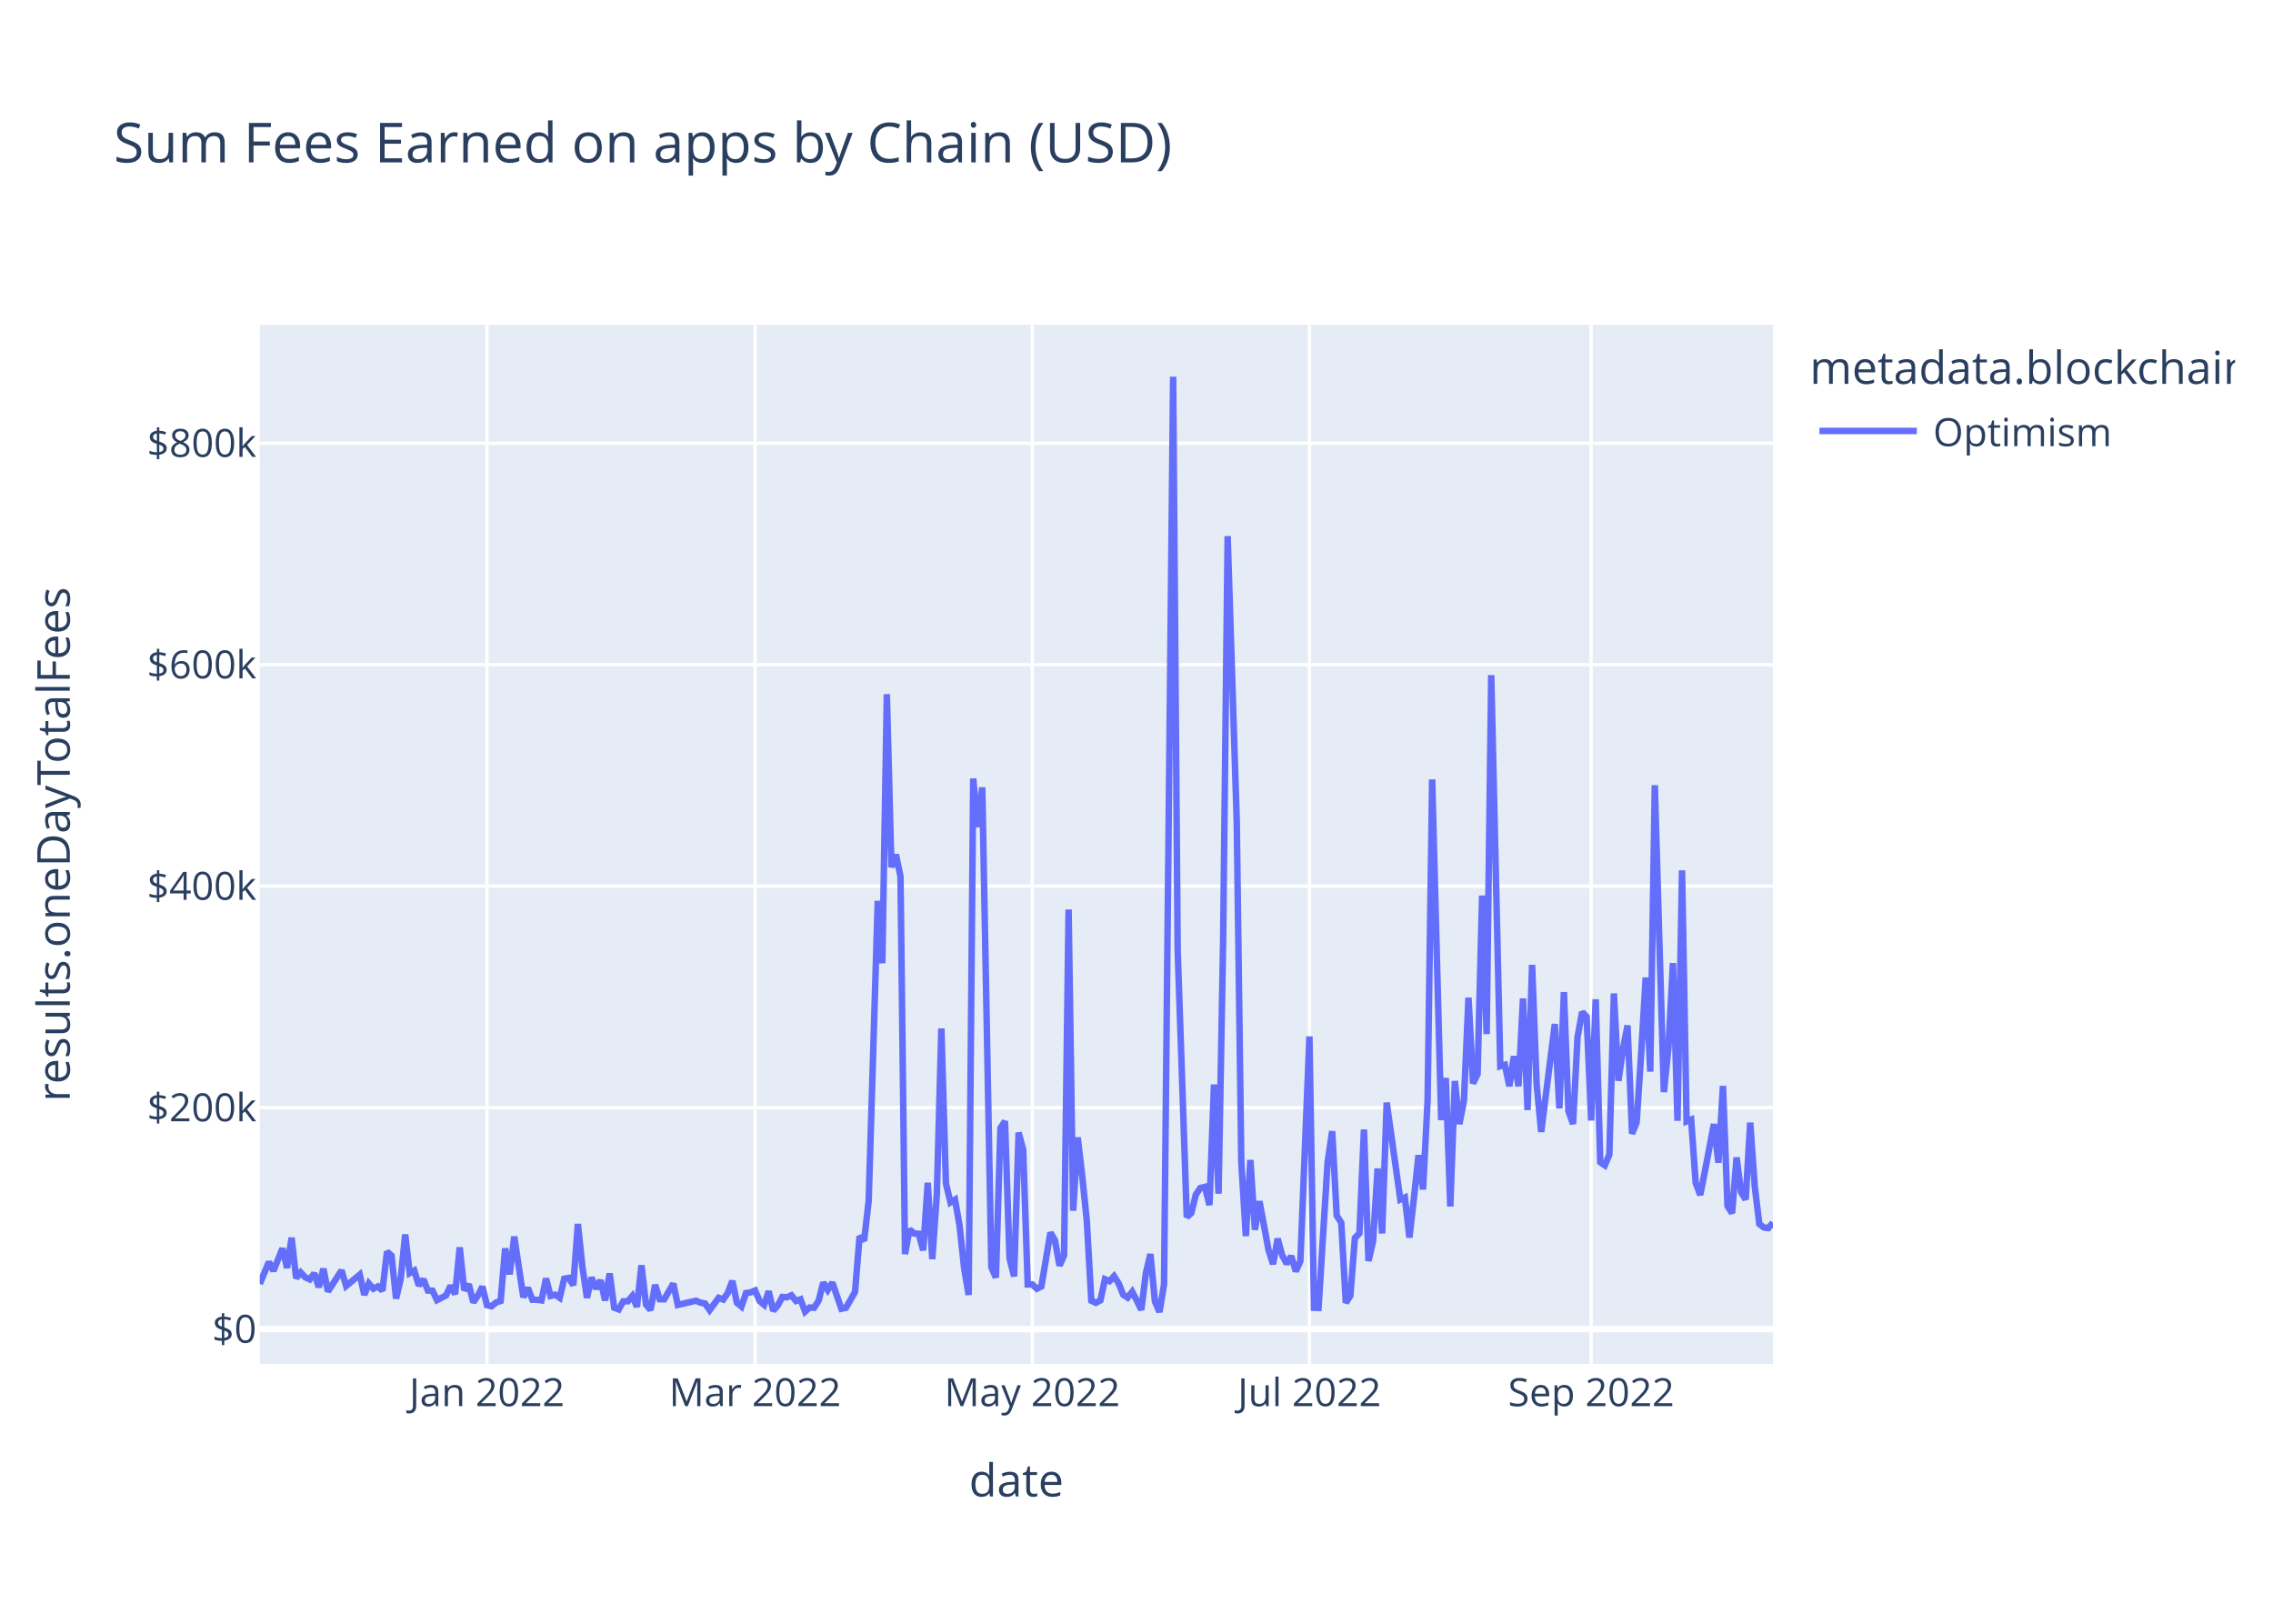
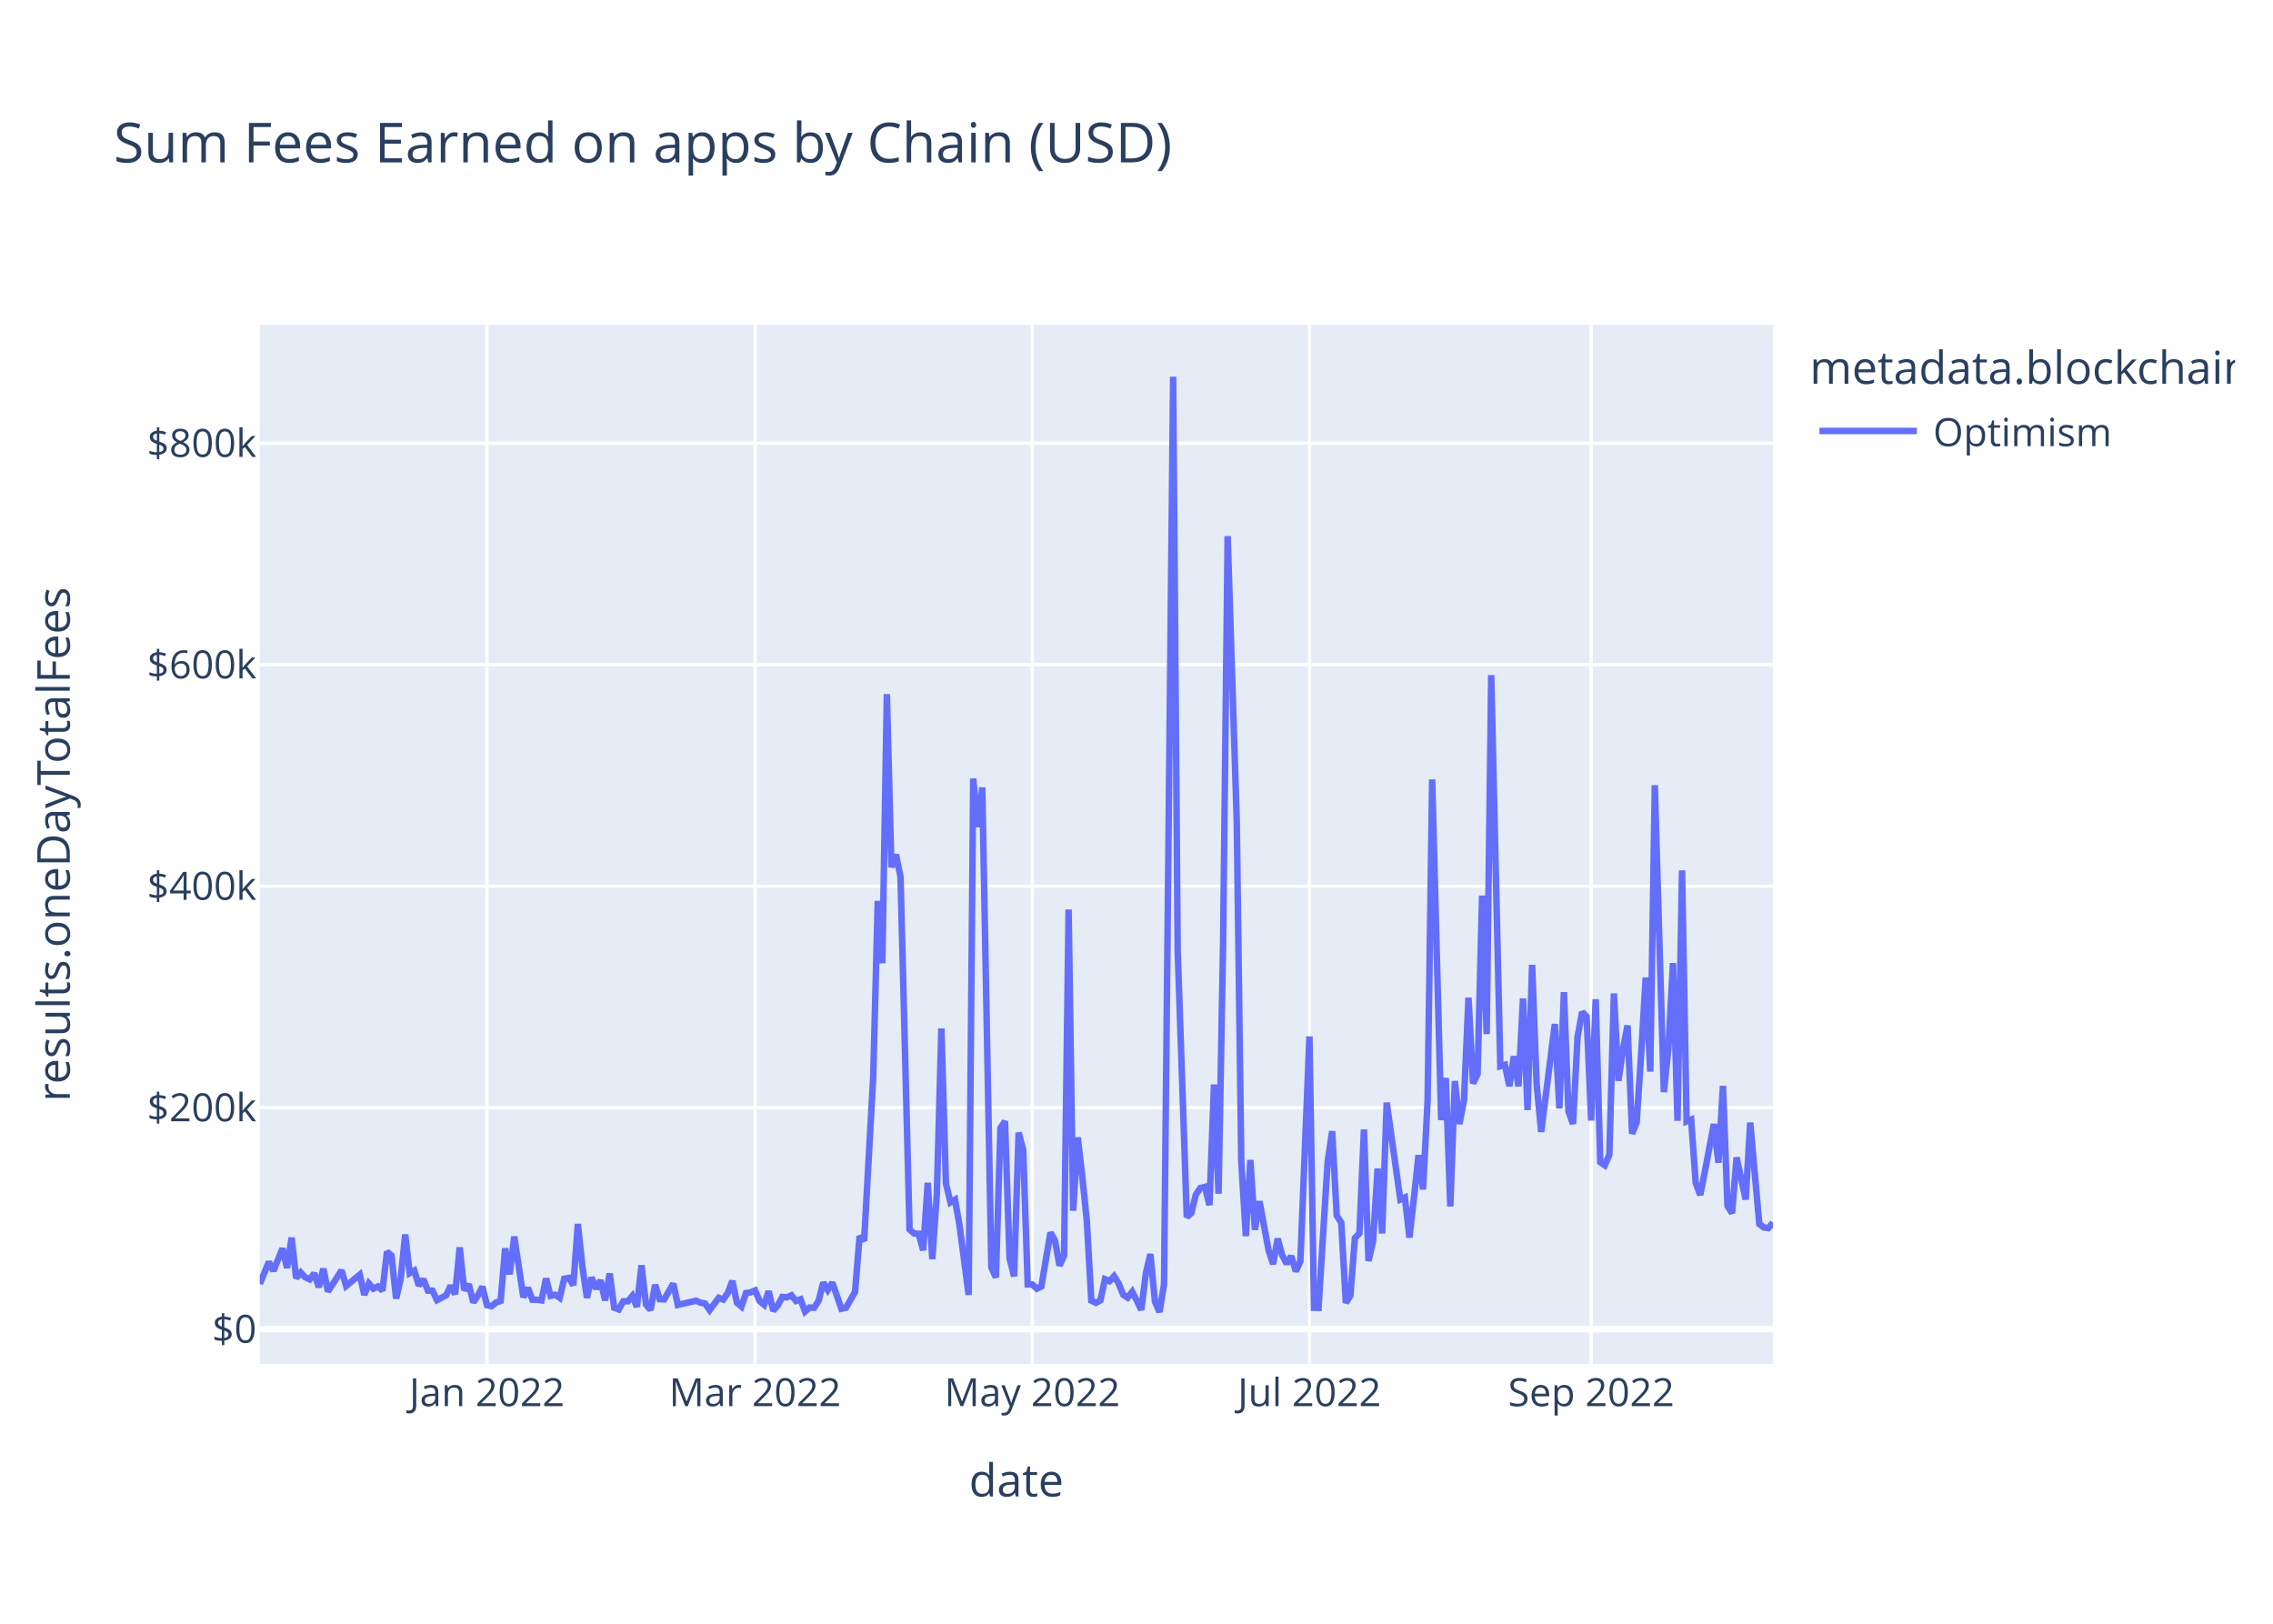
<svg xmlns="http://www.w3.org/2000/svg" class="main-svg" width="700" height="500" style="" viewBox="0 0 700 500">
  <rect x="0" y="0" width="700" height="500" style="fill: rgb(255, 255, 255); fill-opacity: 1;" />
-   <defs id="defs-00ca73">
+   <defs id="defs-0a6c3a">
    <g class="clips">
-       <clipPath id="clip00ca73xyplot" class="plotclip">
+       <clipPath id="clip0a6c3axyplot" class="plotclip">
        <rect width="466" height="320" />
      </clipPath>
-       <clipPath class="axesclip" id="clip00ca73x">
+       <clipPath class="axesclip" id="clip0a6c3ax">
        <rect x="80" y="0" width="466" height="500" />
      </clipPath>
-       <clipPath class="axesclip" id="clip00ca73y">
+       <clipPath class="axesclip" id="clip0a6c3ay">
        <rect x="0" y="100" width="700" height="320" />
      </clipPath>
-       <clipPath class="axesclip" id="clip00ca73xy">
+       <clipPath class="axesclip" id="clip0a6c3axy">
        <rect x="80" y="100" width="466" height="320" />
      </clipPath>
    </g>
    <g class="gradients" />
    <g class="patterns" />
  </defs>
  <g class="bglayer">
    <rect class="bg" x="80" y="100" width="466" height="320" style="fill: rgb(229, 236, 246); fill-opacity: 1; stroke-width: 0;" />
  </g>
  <g class="layer-below">
    <g class="imagelayer" />
    <g class="shapelayer" />
  </g>
  <g class="cartesianlayer">
    <g class="subplot xy">
      <g class="layer-subplot">
        <g class="shapelayer" />
        <g class="imagelayer" />
      </g>
      <g class="minor-gridlayer">
        <g class="x" />
        <g class="y" />
      </g>
      <g class="gridlayer">
        <g class="x">
          <path class="xgrid crisp" transform="translate(149.97,0)" d="M0,100v320" style="stroke: rgb(255, 255, 255); stroke-opacity: 1; stroke-width: 1px;" />
          <path class="xgrid crisp" transform="translate(232.53,0)" d="M0,100v320" style="stroke: rgb(255, 255, 255); stroke-opacity: 1; stroke-width: 1px;" />
          <path class="xgrid crisp" transform="translate(317.9,0)" d="M0,100v320" style="stroke: rgb(255, 255, 255); stroke-opacity: 1; stroke-width: 1px;" />
          <path class="xgrid crisp" transform="translate(403.26,0)" d="M0,100v320" style="stroke: rgb(255, 255, 255); stroke-opacity: 1; stroke-width: 1px;" />
          <path class="xgrid crisp" transform="translate(490.02,0)" d="M0,100v320" style="stroke: rgb(255, 255, 255); stroke-opacity: 1; stroke-width: 1px;" />
        </g>
        <g class="y">
          <path class="ygrid crisp" transform="translate(0,341.08)" d="M80,0h466" style="stroke: rgb(255, 255, 255); stroke-opacity: 1; stroke-width: 1px;" />
          <path class="ygrid crisp" transform="translate(0,272.88)" d="M80,0h466" style="stroke: rgb(255, 255, 255); stroke-opacity: 1; stroke-width: 1px;" />
          <path class="ygrid crisp" transform="translate(0,204.69)" d="M80,0h466" style="stroke: rgb(255, 255, 255); stroke-opacity: 1; stroke-width: 1px;" />
          <path class="ygrid crisp" transform="translate(0,136.49)" d="M80,0h466" style="stroke: rgb(255, 255, 255); stroke-opacity: 1; stroke-width: 1px;" />
        </g>
      </g>
      <g class="zerolinelayer">
        <path class="yzl zl crisp" transform="translate(0,409.28)" d="M80,0h466" style="stroke: rgb(255, 255, 255); stroke-opacity: 1; stroke-width: 2px;" />
      </g>
      <path class="xlines-below" />
      <path class="ylines-below" />
      <g class="overlines-below" />
      <g class="xaxislayer-below" />
      <g class="yaxislayer-below" />
      <g class="overaxes-below" />
-       <g class="plot" transform="translate(80,100)" clip-path="url(#clip00ca73xyplot)">
+       <g class="plot" transform="translate(80,100)" clip-path="url(#clip0a6c3axyplot)">
        <g class="scatterlayer mlayer">
-           <g class="trace scatter trace76d9d9" style="stroke-miterlimit: 2; opacity: 1;">
+           <g class="trace scatter trace6bd1bc" style="stroke-miterlimit: 2; opacity: 1;">
            <g class="fills" />
            <g class="errorbars" />
            <g class="lines">
-               <path class="js-line" d="M0,295.36L2.8,288.59L4.2,291.34L7,284.43L8.4,290.43L9.8,281.13L11.2,293.58L12.59,291.83L13.99,293.32L15.39,293.96L16.79,292.11L18.19,296.36L19.59,290.66L20.99,297.69L22.39,295.54L25.19,291.19L26.59,295.99L30.79,292.51L32.19,298.72L33.59,295.22L34.98,296.83L36.38,296.14L37.78,297.42L39.18,285.43L40.58,286.66L41.98,299.87L43.38,293.92L44.78,280.14L46.18,292.04L47.58,291.25L48.98,295.86L50.38,293.93L51.78,297.41L53.18,297.44L54.58,300.34L57.38,298.89L58.77,295.92L60.17,298.52L61.57,284.11L62.97,297.31L64.37,295.47L65.77,301.05L67.17,298.94L68.57,296.2L69.97,301.91L71.37,302.23L72.77,301.08L74.17,300.61L75.57,284.42L76.97,292.4L78.37,280.78L81.17,299.45L82.56,296.58L83.96,300.22L85.36,300.24L86.76,300.43L88.16,293.69L89.56,299.05L90.96,298.69L92.36,299.63L93.76,293.76L95.16,293.51L96.56,295.75L97.96,276.9L99.36,290.07L100.76,299.64L102.16,293.38L103.56,296.84L104.95,294.23L106.35,300.45L107.75,292.14L109.15,302.68L110.55,303.21L111.95,300.7L113.35,300.7L114.75,299.05L116.15,302.43L117.55,289.63L118.95,301.72L120.35,303.37L121.75,295.64L123.15,300.06L124.55,300.11L127.35,295.28L128.74,301.82L134.34,300.53L135.74,301.12L137.14,301.4L138.54,303.42L141.34,299.64L142.74,300.17L144.14,298.11L145.54,294.43L146.94,301.16L148.34,302.33L149.74,298.17L151.14,297.97L152.53,297.38L153.93,300.62L155.33,301.79L156.73,297.62L158.13,303.63L159.53,301.96L160.93,299.38L162.33,299.49L163.73,298.87L165.13,300.61L166.53,300.1L167.93,303.87L169.33,302.62L170.73,302.69L172.13,300.47L173.53,294.93L174.92,297.22L176.32,294.94L179.12,303.01L180.52,302.7L183.32,297.82L184.72,280.69L186.12,282.05L187.52,269.8L190.32,177.42L191.72,196.61L193.12,113.76L194.52,167.03L195.92,163.17L197.32,169.92L198.71,286.16L200.11,278.6L201.51,279.82L202.91,279.91L204.31,285L205.71,264.21L207.11,287.71L208.51,267.8L209.91,216.69L211.31,264.42L212.71,270.26L214.11,269.42L215.51,277.4L216.91,290.48L218.31,298.74L219.71,139.73L221.11,154.68L222.5,142.47L225.3,290.23L226.7,293.39L228.1,247.38L229.5,245.26L230.9,287.48L232.3,293.03L233.7,248.76L235.1,254.05L236.5,295.52L237.9,295.51L239.3,296.83L240.7,296.14L243.5,279.54L244.89,281.96L246.29,289.72L247.69,286.64L249.09,180.07L250.49,272.82L251.89,250.24L253.29,262.2L254.69,275.83L256.09,300.53L257.49,301.18L258.89,300.42L260.29,293.91L261.69,294.5L263.09,292.99L264.49,295.18L265.89,298.67L267.29,299.58L268.68,297.78L270.08,300.46L271.48,303.35L272.88,292.06L274.28,286.17L275.68,300.76L277.08,304L278.48,295.52L281.28,16L282.68,192.62L285.48,274.77L286.88,273.54L288.28,267.84L289.68,265.81L291.08,265.48L292.47,271.09L293.87,233.95L295.27,267.57L296.67,190.2L298.07,65.08L300.87,152.69L302.27,257.76L303.67,280.62L305.07,257.2L306.47,278.7L307.87,269.9L310.67,284.96L312.07,289.26L313.47,281.42L314.86,286.51L316.26,289.15L317.66,286.79L319.06,291.48L320.46,288.38L323.26,219.15L324.66,302.7L326.06,302.74L327.46,280.24L328.86,257.84L330.26,248.32L331.66,274.32L333.06,276.5L334.46,301.18L335.86,298.99L337.26,281.21L338.65,279.8L340.05,247.82L341.45,288.29L342.85,282.2L344.25,259.82L345.65,279.82L347.05,239.53L351.25,269.37L352.65,268.74L354.05,281.07L355.45,268.81L356.85,255.72L358.25,266.27L359.65,238.8L361.05,140.01L363.84,244.9L365.24,231.94L366.64,271.5L368.04,232.88L369.44,246.13L370.84,238.9L372.24,207.22L373.64,233.64L375.04,230.74L376.44,175.78L377.84,218.42L379.24,107.89L382.04,228.32L383.44,227.91L384.83,234.44L386.23,225.25L387.63,234.51L389.03,207.46L390.43,241.83L391.83,197.11L393.23,233.89L394.63,248.55L398.83,215.33L400.23,241.31L401.63,205.5L403.03,242.17L404.43,246.1L405.83,219.33L407.23,211.64L408.62,213.07L410.02,245.04L411.42,207.71L412.82,257.87L414.22,258.84L415.62,255.56L417.02,205.91L418.42,232.79L419.82,223.07L421.22,215.77L422.62,249.11L424.02,245.66L425.42,224.45L426.82,201.01L428.22,229.99L429.62,141.8L431.02,189.8L432.41,236.29L433.81,222.74L435.21,196.57L436.61,245.13L438.01,168.01L439.41,245.31L440.81,244.75L442.21,264.24L443.61,267.97L445.01,260.91L447.81,246.13L449.21,258.03L450.61,234.39L452.01,271.37L453.41,273.59L454.8,256.42L456.2,267.13L457.6,269.37L459,245.69L460.4,265.32L461.8,276.89L463.2,277.98L464.6,278.15L466,276.5" style="vector-effect: non-scaling-stroke; fill: none; stroke: rgb(99, 110, 250); stroke-opacity: 1; stroke-width: 2px; opacity: 1;" />
+               <path class="js-line" d="M0,295.36L2.8,288.59L4.2,291.34L7,284.43L8.4,290.43L9.8,281.13L11.2,293.58L12.59,291.83L13.99,293.32L15.39,293.96L16.79,292.11L18.19,296.36L19.59,290.66L20.99,297.69L22.39,295.54L25.19,291.19L26.59,295.99L30.79,292.51L32.19,298.72L33.59,295.22L34.98,296.83L36.38,296.14L37.78,297.42L39.18,285.43L40.58,286.66L41.98,299.87L43.38,293.92L44.78,280.14L46.18,292.04L47.58,291.25L48.98,295.86L50.38,293.93L51.78,297.41L53.18,297.44L54.58,300.34L57.38,298.89L58.77,295.92L60.17,298.52L61.57,284.11L62.97,297.31L64.37,295.47L65.77,301.05L67.17,298.94L68.57,296.2L69.97,301.91L71.37,302.23L72.77,301.08L74.17,300.61L75.57,284.42L76.97,292.4L78.37,280.78L81.17,299.45L82.56,296.58L83.96,300.22L85.36,300.24L86.76,300.43L88.16,293.69L89.56,299.05L90.96,298.69L92.36,299.63L93.76,293.76L95.16,293.51L96.56,295.75L97.96,276.9L99.36,290.07L100.76,299.64L102.16,293.38L103.56,296.84L104.95,294.23L106.35,300.45L107.75,292.14L109.15,302.68L110.55,303.21L111.95,300.7L113.35,300.7L114.75,299.05L116.15,302.43L117.55,289.63L118.95,301.72L120.35,303.37L121.75,295.64L123.15,300.06L124.55,300.11L127.35,295.28L128.74,301.82L134.34,300.53L135.74,301.12L137.14,301.4L138.54,303.42L141.34,299.64L142.74,300.17L144.14,298.11L145.54,294.43L146.94,301.16L148.34,302.33L149.74,298.17L151.14,297.97L152.53,297.38L153.93,300.62L155.33,301.79L156.73,297.62L158.13,303.63L159.53,301.96L160.93,299.38L162.33,299.49L163.73,298.87L165.13,300.61L166.53,300.1L167.93,303.87L169.33,302.62L170.73,302.69L172.13,300.47L173.53,294.93L174.92,297.22L176.32,294.94L179.12,303.01L180.52,302.7L183.32,297.82L184.72,280.69L186.12,282.05L188.92,231.54L190.32,177.42L191.72,196.61L193.12,113.76L194.52,167.03L195.92,163.17L197.32,169.92L200.11,278.6L201.51,279.82L202.91,279.91L204.31,285L205.71,264.21L207.11,287.71L208.51,267.8L209.91,216.69L211.31,264.42L212.71,270.26L214.11,269.42L215.51,277.4L218.31,298.74L219.71,139.73L221.11,154.68L222.5,142.47L225.3,290.23L226.7,293.39L228.1,247.38L229.5,245.26L230.9,287.48L232.3,293.03L233.7,248.76L235.1,254.05L236.5,295.52L237.9,295.51L239.3,296.83L240.7,296.14L243.5,279.54L244.89,281.96L246.29,289.72L247.69,286.64L249.09,180.07L250.49,272.82L251.89,250.24L253.29,262.2L254.69,275.83L256.09,300.53L257.49,301.18L258.89,300.42L260.29,293.91L261.69,294.5L263.09,292.99L264.49,295.18L265.89,298.67L267.29,299.58L268.68,297.78L270.08,300.46L271.48,303.35L272.88,292.06L274.28,286.17L275.68,300.76L277.08,304L278.48,295.52L281.28,16L282.68,192.62L285.48,274.77L286.88,273.54L288.28,267.84L289.68,265.81L291.08,265.48L292.47,271.09L293.87,233.95L295.27,267.57L296.67,190.2L298.07,65.08L300.87,152.69L302.27,257.76L303.67,280.62L305.07,257.2L306.47,278.7L307.87,269.9L310.67,284.96L312.07,289.26L313.47,281.42L314.86,286.51L316.26,289.15L317.66,286.79L319.06,291.48L320.46,288.38L323.26,219.15L324.66,302.7L326.06,302.74L327.46,280.24L328.86,257.84L330.26,248.32L331.66,274.32L333.06,276.5L334.46,301.18L335.86,298.99L337.26,281.21L338.65,279.8L340.05,247.82L341.45,288.29L342.85,282.2L344.25,259.82L345.65,279.82L347.05,239.53L351.25,269.37L352.65,268.74L354.05,281.07L355.45,268.81L356.85,255.72L358.25,266.27L359.65,238.8L361.05,140.01L363.84,244.9L365.24,231.94L366.64,271.5L368.04,232.88L369.44,246.13L370.84,238.9L372.24,207.22L373.64,233.64L375.04,230.74L376.44,175.78L377.84,218.42L379.24,107.89L382.04,228.32L383.44,227.91L384.83,234.44L386.23,225.25L387.63,234.51L389.03,207.46L390.43,241.83L391.83,197.11L393.23,233.89L394.63,248.55L398.83,215.33L400.23,241.31L401.63,205.5L403.03,242.17L404.43,246.1L405.83,219.33L407.23,211.64L408.62,213.07L410.02,245.04L411.42,207.71L412.82,257.87L414.22,258.84L415.62,255.56L417.02,205.91L418.42,232.79L419.82,223.07L421.22,215.77L422.62,249.11L424.02,245.66L425.42,224.45L426.82,201.01L428.22,229.99L429.62,141.8L431.02,189.8L432.41,236.29L433.81,222.74L435.21,196.57L436.61,245.13L438.01,168.01L439.41,245.31L440.81,244.75L442.21,264.24L443.61,267.97L445.01,260.91L447.81,246.13L449.21,258.03L450.61,234.39L452.01,271.37L453.41,273.59L454.8,256.42L457.6,269.37L459,245.69L461.8,276.89L463.2,277.98L464.6,278.15L466,276.5" style="vector-effect: non-scaling-stroke; fill: none; stroke: rgb(99, 110, 250); stroke-opacity: 1; stroke-width: 2px; opacity: 1;" />
            </g>
            <g class="points" />
            <g class="text" />
          </g>
        </g>
      </g>
      <g class="overplot" />
      <path class="xlines-above crisp" d="M0,0" style="fill: none;" />
      <path class="ylines-above crisp" d="M0,0" style="fill: none;" />
      <g class="overlines-above" />
      <g class="xaxislayer-above">
        <g class="xtick">
          <text text-anchor="middle" x="0" y="433" transform="translate(149.97,0)" style="font-family: 'Open Sans', verdana, arial, sans-serif; font-size: 12px; fill: rgb(42, 63, 95); fill-opacity: 1; white-space: pre; opacity: 1;">Jan 2022</text>
        </g>
        <g class="xtick">
          <text text-anchor="middle" x="0" y="433" style="font-family: 'Open Sans', verdana, arial, sans-serif; font-size: 12px; fill: rgb(42, 63, 95); fill-opacity: 1; white-space: pre; opacity: 1;" transform="translate(232.53,0)">Mar 2022</text>
        </g>
        <g class="xtick">
          <text text-anchor="middle" x="0" y="433" style="font-family: 'Open Sans', verdana, arial, sans-serif; font-size: 12px; fill: rgb(42, 63, 95); fill-opacity: 1; white-space: pre; opacity: 1;" transform="translate(317.9,0)">May 2022</text>
        </g>
        <g class="xtick">
          <text text-anchor="middle" x="0" y="433" style="font-family: 'Open Sans', verdana, arial, sans-serif; font-size: 12px; fill: rgb(42, 63, 95); fill-opacity: 1; white-space: pre; opacity: 1;" transform="translate(403.26,0)">Jul 2022</text>
        </g>
        <g class="xtick">
          <text text-anchor="middle" x="0" y="433" style="font-family: 'Open Sans', verdana, arial, sans-serif; font-size: 12px; fill: rgb(42, 63, 95); fill-opacity: 1; white-space: pre; opacity: 1;" transform="translate(490.02,0)">Sep 2022</text>
        </g>
      </g>
      <g class="yaxislayer-above">
        <g class="ytick">
          <text text-anchor="end" x="79" y="4.2" transform="translate(0,409.28)" style="font-family: 'Open Sans', verdana, arial, sans-serif; font-size: 12px; fill: rgb(42, 63, 95); fill-opacity: 1; white-space: pre; opacity: 1;">$0</text>
        </g>
        <g class="ytick">
          <text text-anchor="end" x="79" y="4.2" style="font-family: 'Open Sans', verdana, arial, sans-serif; font-size: 12px; fill: rgb(42, 63, 95); fill-opacity: 1; white-space: pre; opacity: 1;" transform="translate(0,341.08)">$200k</text>
        </g>
        <g class="ytick">
          <text text-anchor="end" x="79" y="4.2" style="font-family: 'Open Sans', verdana, arial, sans-serif; font-size: 12px; fill: rgb(42, 63, 95); fill-opacity: 1; white-space: pre; opacity: 1;" transform="translate(0,272.88)">$400k</text>
        </g>
        <g class="ytick">
          <text text-anchor="end" x="79" y="4.2" style="font-family: 'Open Sans', verdana, arial, sans-serif; font-size: 12px; fill: rgb(42, 63, 95); fill-opacity: 1; white-space: pre; opacity: 1;" transform="translate(0,204.69)">$600k</text>
        </g>
        <g class="ytick">
          <text text-anchor="end" x="79" y="4.2" style="font-family: 'Open Sans', verdana, arial, sans-serif; font-size: 12px; fill: rgb(42, 63, 95); fill-opacity: 1; white-space: pre; opacity: 1;" transform="translate(0,136.49)">$800k</text>
        </g>
      </g>
      <g class="overaxes-above" />
    </g>
  </g>
  <g class="polarlayer" />
  <g class="smithlayer" />
  <g class="ternarylayer" />
  <g class="geolayer" />
  <g class="funnelarealayer" />
  <g class="pielayer" />
  <g class="iciclelayer" />
  <g class="treemaplayer" />
  <g class="sunburstlayer" />
  <g class="glimages" />
-   <defs id="topdefs-00ca73">
+   <defs id="topdefs-0a6c3a">
    <g class="clips" />
-     <clipPath id="legend00ca73">
+     <clipPath id="legend0a6c3a">
      <rect width="133" height="48" x="0" y="0" />
    </clipPath>
  </defs>
  <g class="layer-above">
    <g class="imagelayer" />
    <g class="shapelayer" />
  </g>
  <g class="infolayer">
    <g class="legend" pointer-events="all" transform="translate(555.32,100)">
      <rect class="bg" shape-rendering="crispEdges" style="stroke: rgb(68, 68, 68); stroke-opacity: 1; fill: rgb(255, 255, 255); fill-opacity: 1; stroke-width: 0px;" width="133" height="48" x="0" y="0" />
-       <g class="scrollbox" transform="" clip-path="url(#legend00ca73)">
+       <g class="scrollbox" transform="" clip-path="url(#legend0a6c3a)">
        <text class="legendtitletext" text-anchor="start" x="2" y="18.2" style="font-family: 'Open Sans', verdana, arial, sans-serif; font-size: 14px; fill: rgb(42, 63, 95); fill-opacity: 1; white-space: pre;">metadata.blockchain</text>
        <g class="groups" transform="">
          <g class="traces" transform="translate(0,32.7)" style="opacity: 1;">
            <text class="legendtext" text-anchor="start" x="40" y="4.68" style="font-family: 'Open Sans', verdana, arial, sans-serif; font-size: 12px; fill: rgb(42, 63, 95); fill-opacity: 1; white-space: pre;">Optimism</text>
            <g class="layers" style="opacity: 1;">
              <g class="legendfill" />
              <g class="legendlines">
                <path class="js-line" d="M5,0h30" style="fill: none; stroke: rgb(99, 110, 250); stroke-opacity: 1; stroke-width: 2px;" />
              </g>
              <g class="legendsymbols">
                <g class="legendpoints" />
              </g>
            </g>
            <rect class="legendtoggle" x="0" y="-9.5" width="90.672" height="19" style="fill: rgb(0, 0, 0); fill-opacity: 0;" />
          </g>
        </g>
      </g>
      <rect class="scrollbar" rx="20" ry="3" width="0" height="0" style="fill: rgb(128, 139, 164); fill-opacity: 1;" x="0" y="0" />
    </g>
    <g class="g-gtitle">
      <text class="gtitle" x="35" y="50" text-anchor="start" dy="0em" style="font-family: 'Open Sans', verdana, arial, sans-serif; font-size: 17px; fill: rgb(42, 63, 95); opacity: 1; font-weight: normal; white-space: pre;">Sum Fees Earned on apps by Chain (USD)</text>
    </g>
    <g class="g-xtitle">
      <text class="xtitle" x="313" y="460.8" text-anchor="middle" style="font-family: 'Open Sans', verdana, arial, sans-serif; font-size: 14px; fill: rgb(42, 63, 95); opacity: 1; font-weight: normal; white-space: pre;">date</text>
    </g>
    <g class="g-ytitle">
      <text class="ytitle" transform="rotate(-90,21.49688,260)" x="21.497" y="260" text-anchor="middle" style="font-family: 'Open Sans', verdana, arial, sans-serif; font-size: 14px; fill: rgb(42, 63, 95); opacity: 1; font-weight: normal; white-space: pre;">results.oneDayTotalFees</text>
    </g>
  </g>
</svg>
